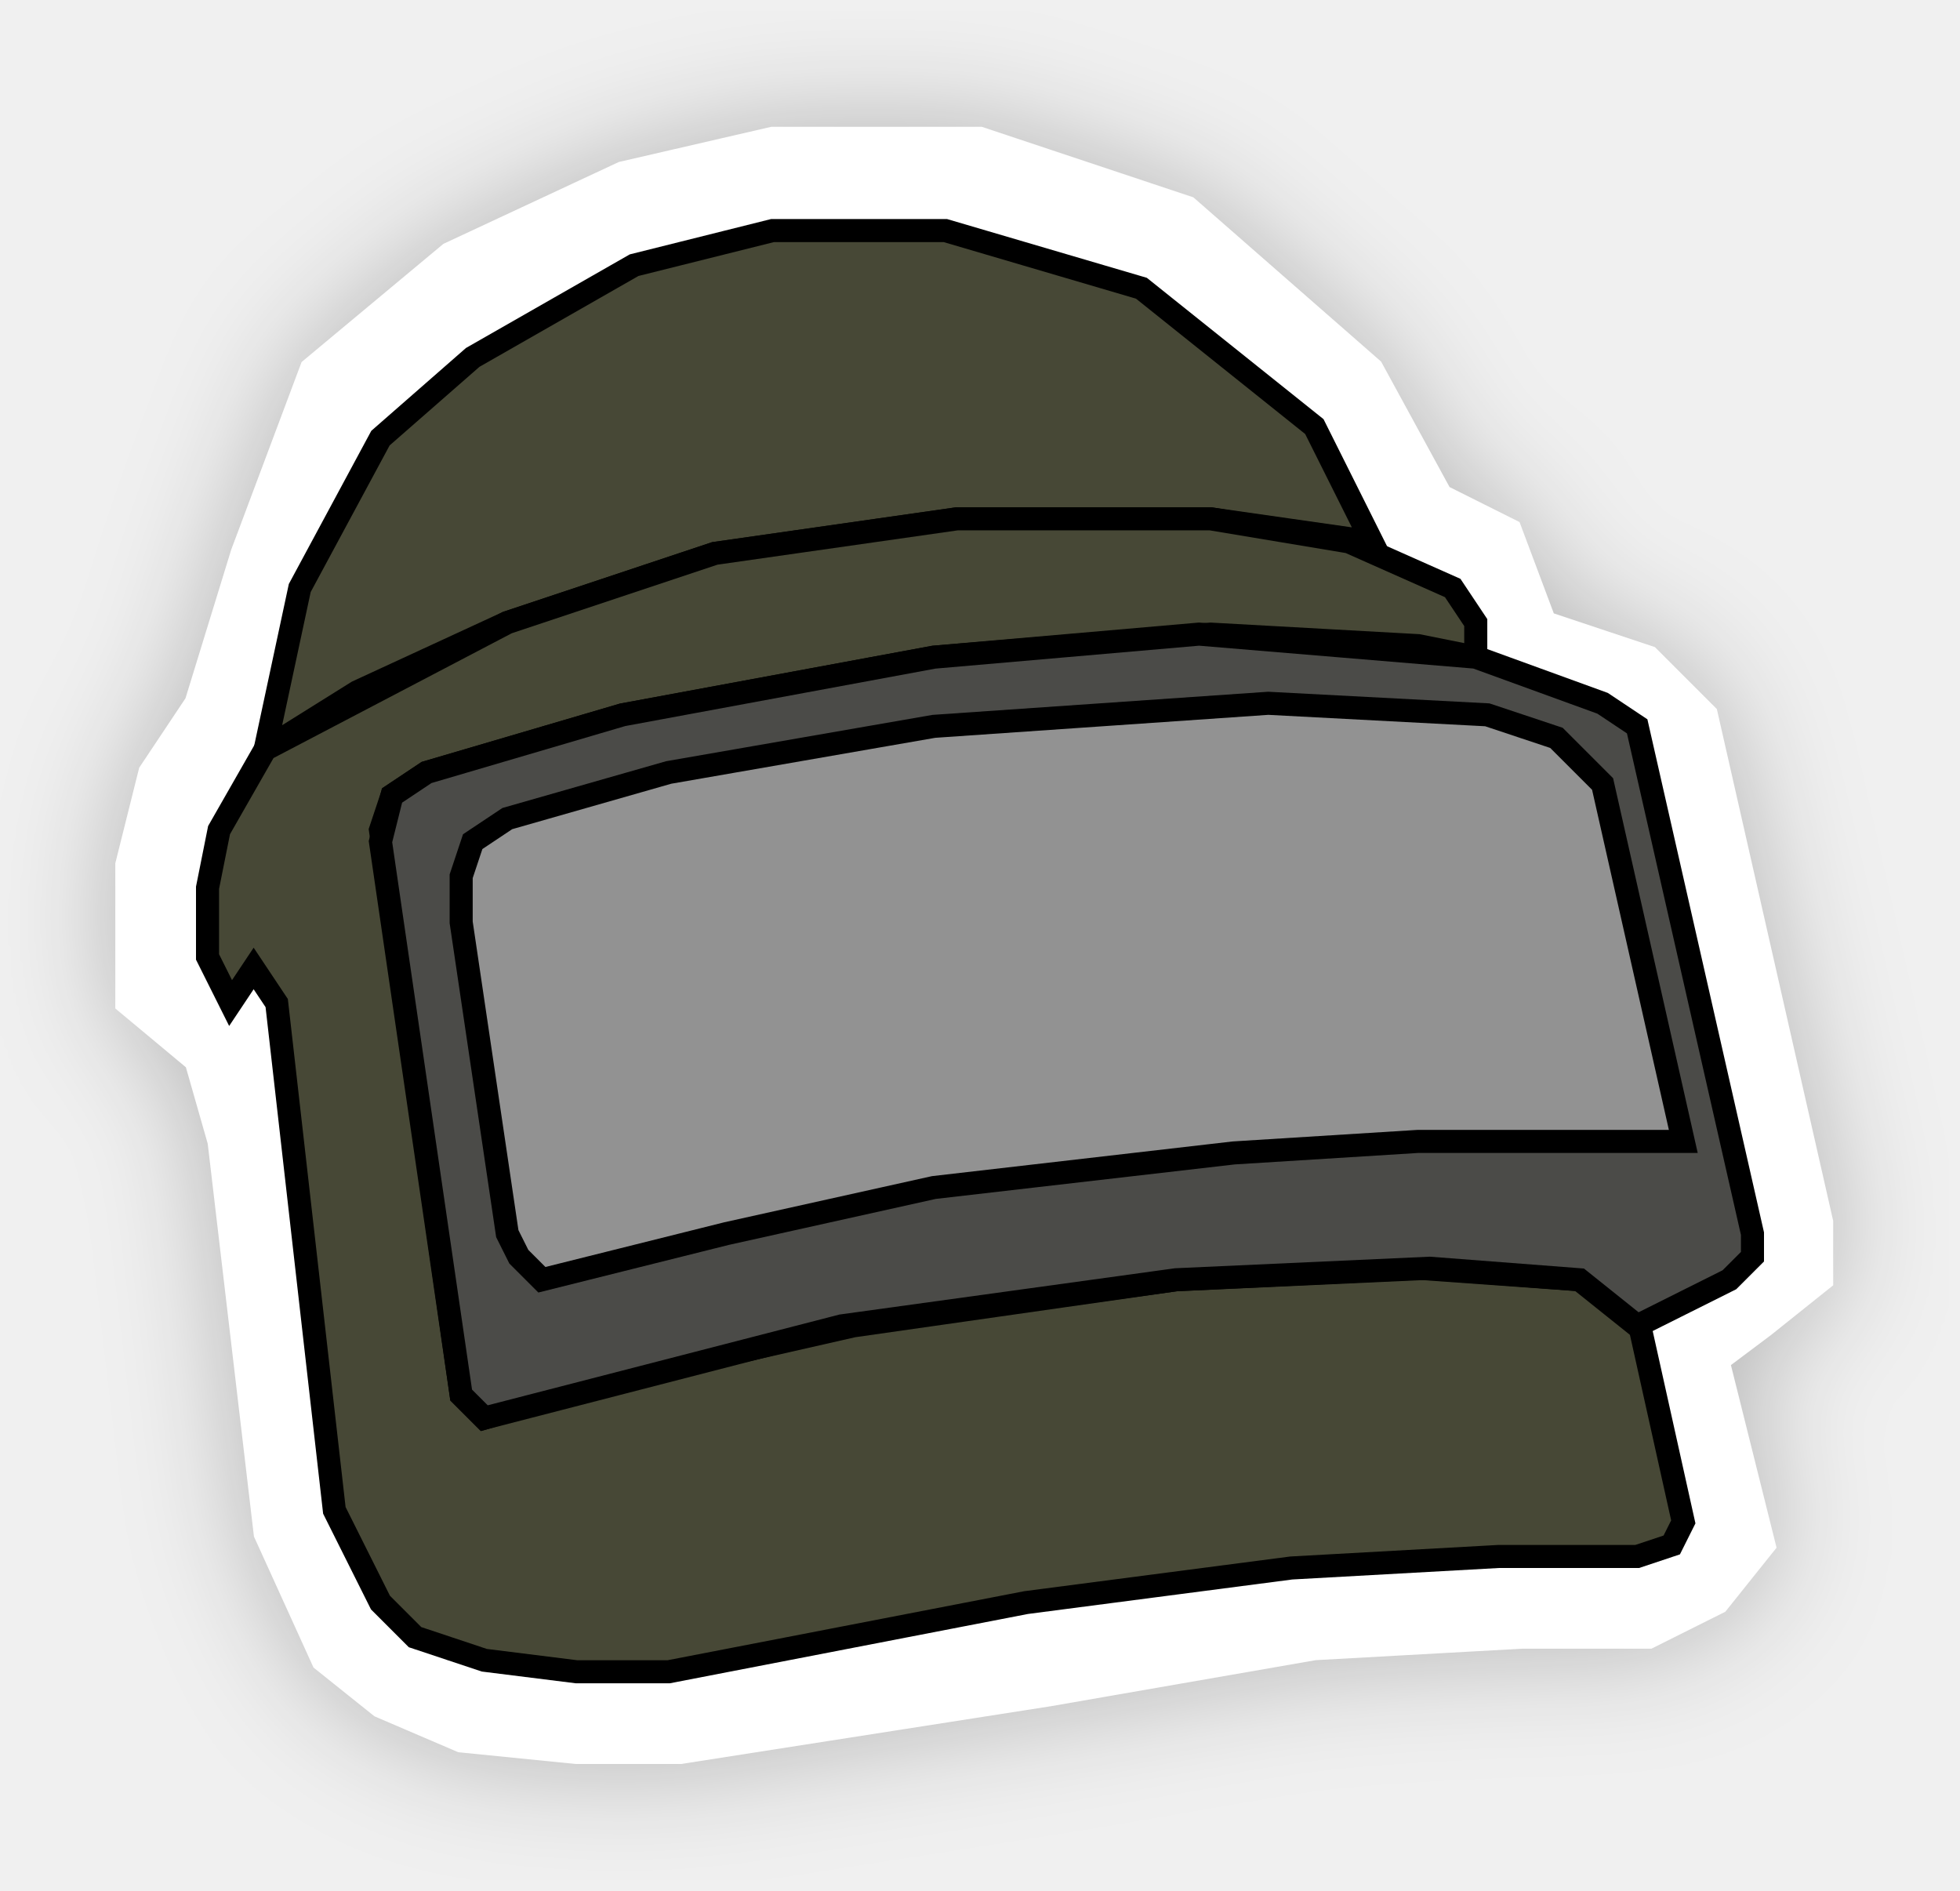
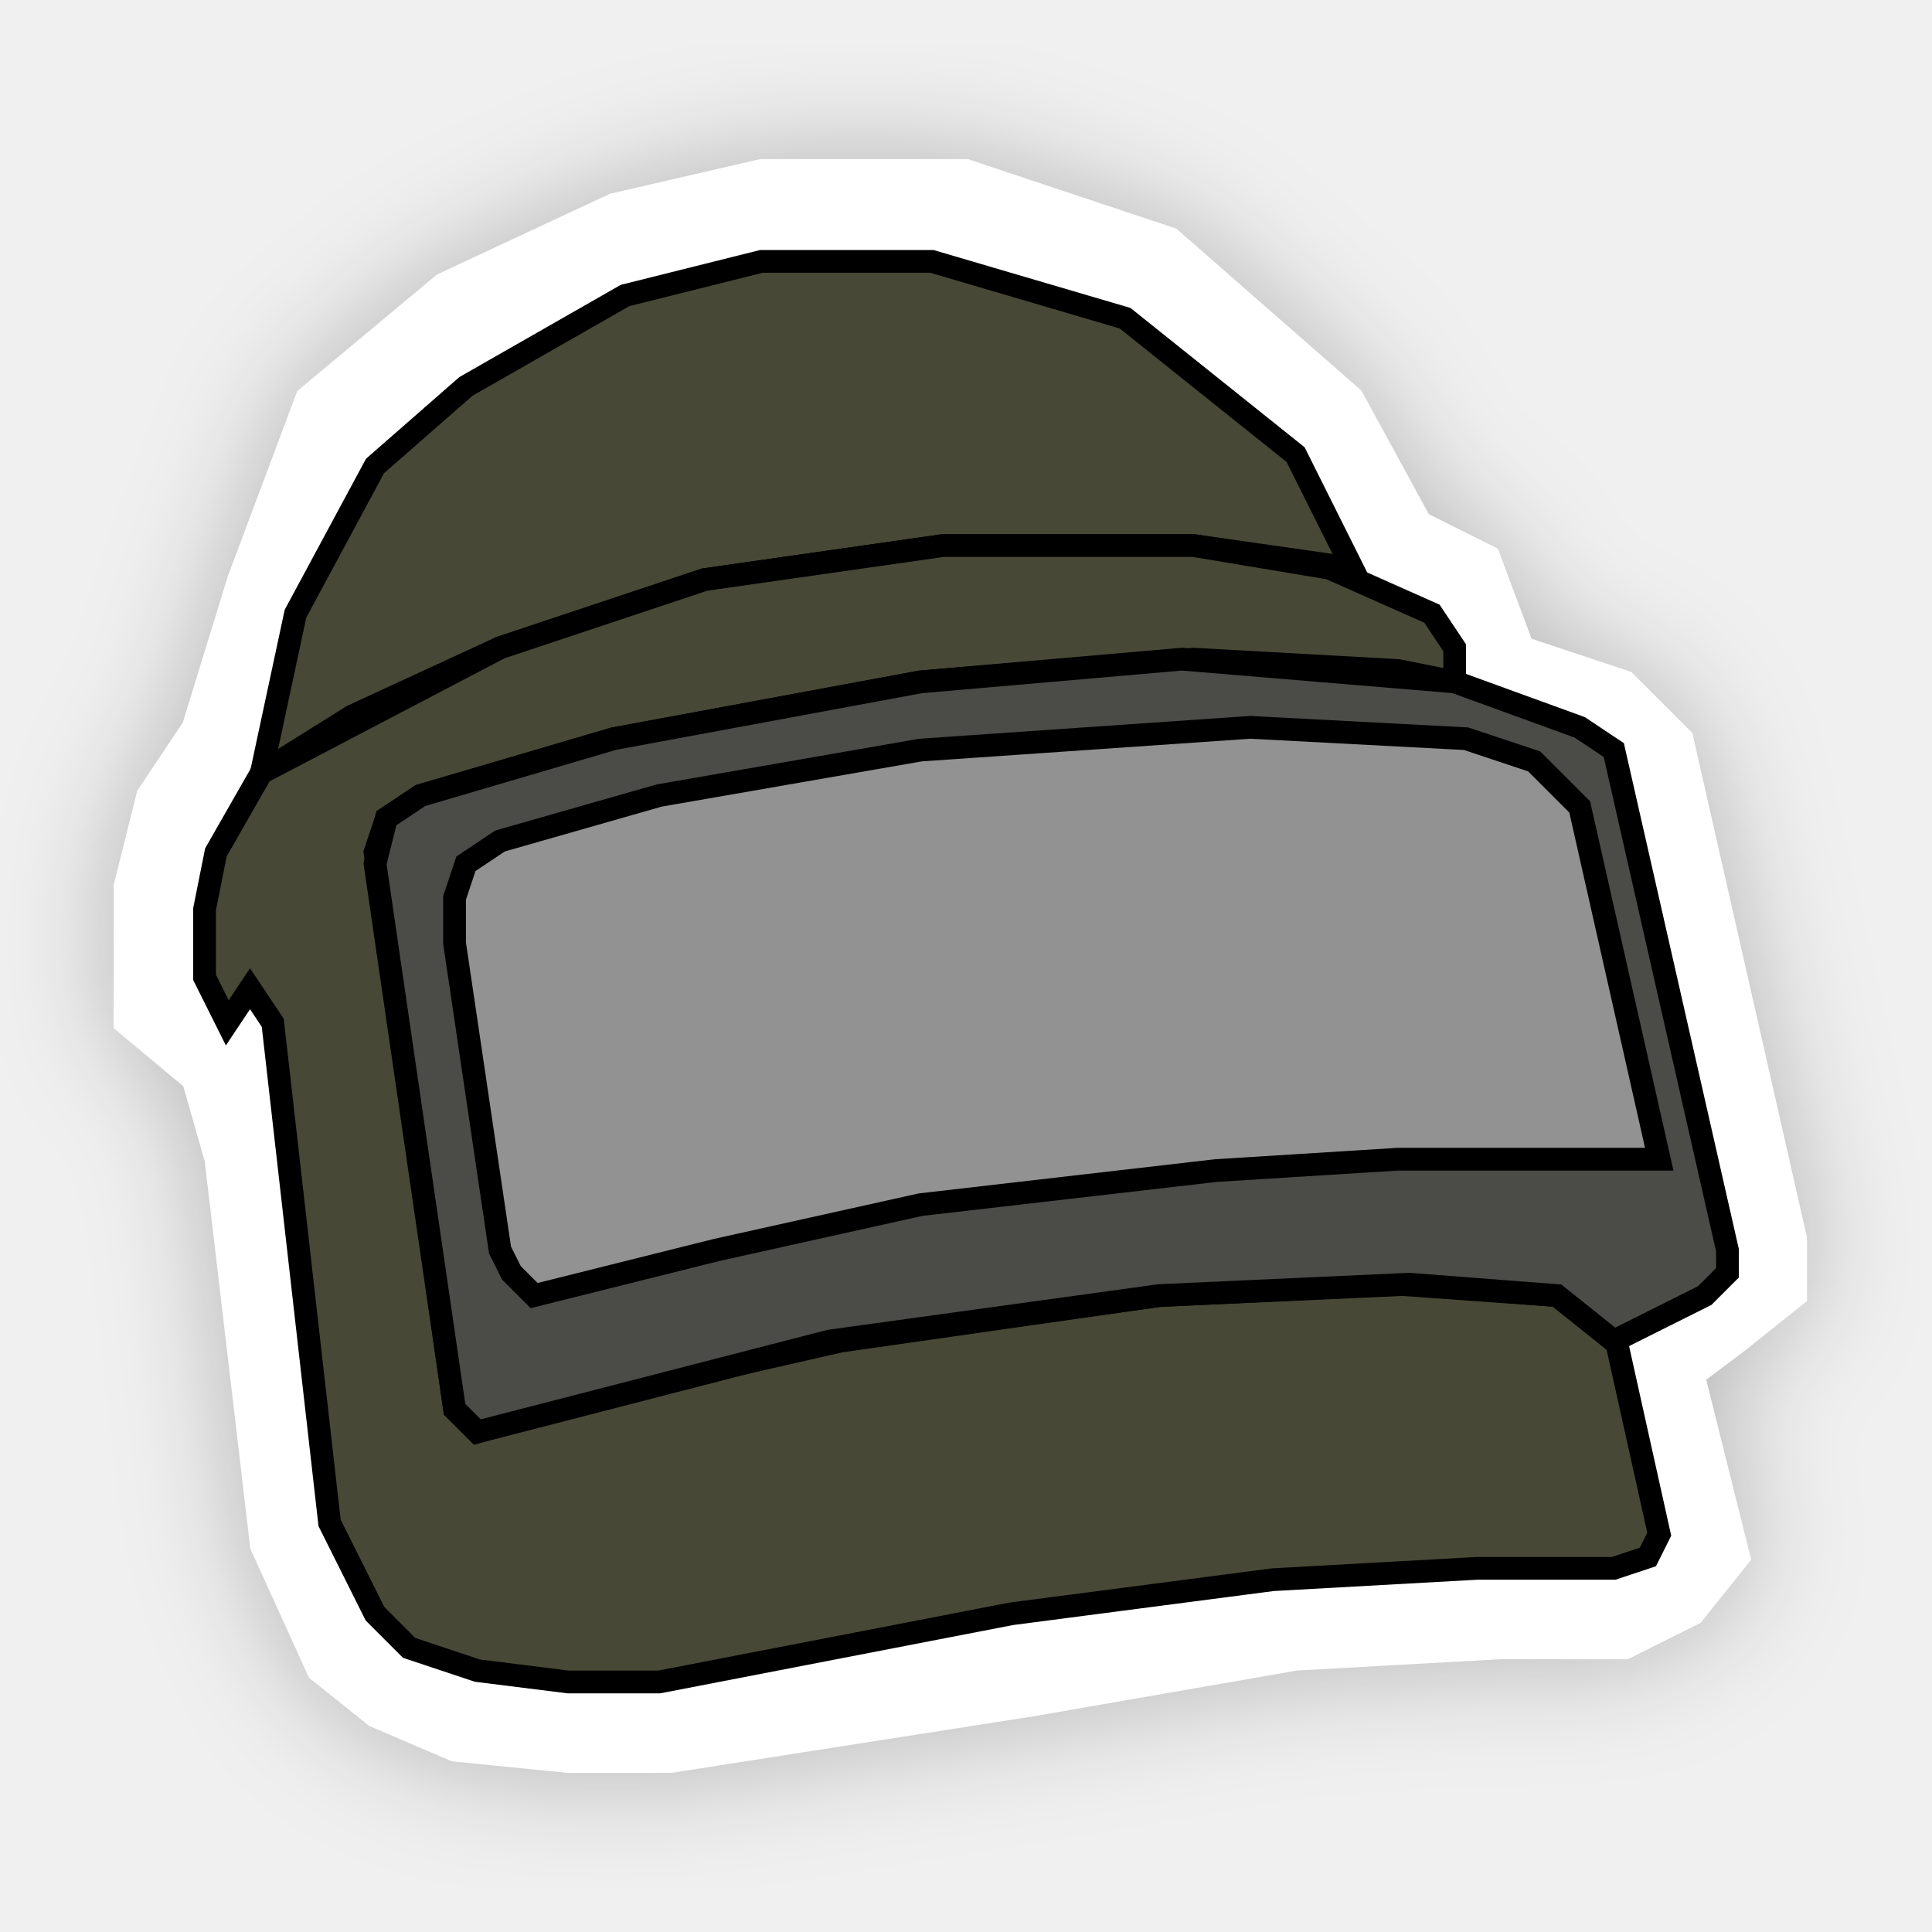
- <svg xmlns="http://www.w3.org/2000/svg" width="85" height="82" viewBox="0 0 85 82" fill="none">
+ <svg xmlns="http://www.w3.org/2000/svg" width="50" height="50" viewBox="0 0 85 82" fill="none">
  <g filter="url(#filter0_d)">
    <path d="M8.5 30.5L10.5 24L13.5 16L19.5 11L27 7.5L33.5 6H42.5L51.5 9L59.5 16L62.5 21.5L65.5 23L67 27L71.5 28.5L74 31L79 53V55.5L76.5 57.5L74.5 59L76.5 67L74.5 69.5L71.5 71H66L57 71.5L45.5 73.5L29.5 76H25L20 75.5L16.5 74L14 72L11.5 66.5L9.5 49.5L8.5 46L5.5 43.5V37.5L6.5 33.5L8.5 30.5Z" fill="white" />
    <path d="M8.5 30.5L10.5 24L13.5 16L19.5 11L27 7.5L33.5 6H42.5L51.5 9L59.5 16L62.5 21.5L65.5 23L67 27L71.5 28.5L74 31L79 53V55.5L76.5 57.5L74.5 59L76.5 67L74.5 69.5L71.5 71H66L57 71.5L45.5 73.5L29.5 76H25L20 75.5L16.5 74L14 72L11.5 66.5L9.5 49.5L8.5 46L5.5 43.5V37.5L6.5 33.5L8.5 30.5Z" stroke="white" />
  </g>
  <path d="M13 25.5L11.5 32.5L15.5 30L22 27L31 24L41.5 22.5H52.5L59.5 23.5L57 18.5L49.5 12.5L41 10H33.5L27.5 11.5L20.5 15.5L16.5 19L13 25.5Z" fill="#474836" stroke="black" />
  <path d="M9.5 36L11.5 32.5L22 27L31 24L41.5 22.5H52.5L58.5 23.5L63 25.5L64 27V28.5L61.5 28L52.5 27.5L40.5 28.5L27 31L18.5 33.5L17 34.5L16.5 36L20 60.5L21 61.5L26 60L37 57.5L51 55.5L61.5 55L68.5 55.5L71 57L73 66L72.5 67L71 67.5H65L56 68L44.5 69.5L29 72.5H25L21 72L18 71L16.5 69.5L14.5 65.5L12 43.5L11 42L10 43.5L9 41.5V38.5L9.5 36Z" fill="#474836" stroke="black" />
  <path d="M16.5 36.5L20 60.5L21 61.5L36.5 57.5L51 55.5L62 55L68.5 55.5L71 57.5L75 55.5L76 54.5V53.5L71 31.5L69.5 30.5L64 28.5L52 27.5L40.5 28.5L27 31L18.5 33.5L17 34.5L16.5 36.5Z" fill="#4B4B48" stroke="black" />
  <path d="M22 53.5L20 40V38L20.5 36.5L22 35.5L29 33.5L40.5 31.5L55 30.5L64.5 31L67.5 32L69.5 34L73 49.5H72H70H61.5L53.5 50L40.5 51.5L31.5 53.5L23.5 55.5L22.5 54.5L22 53.5Z" fill="#929292" stroke="black" />
  <defs>
    <filter id="filter0_d" x="0" y="0.5" width="84.5" height="81" filterUnits="userSpaceOnUse" color-interpolation-filters="sRGB">
      <feFlood flood-opacity="0" result="BackgroundImageFix" />
      <feColorMatrix in="SourceAlpha" type="matrix" values="0 0 0 0 0 0 0 0 0 0 0 0 0 0 0 0 0 0 127 0" />
      <feOffset />
      <feGaussianBlur stdDeviation="2.5" />
      <feColorMatrix type="matrix" values="0 0 0 0 0 0 0 0 0 0 0 0 0 0 0 0 0 0 0.25 0" />
      <feBlend mode="normal" in2="BackgroundImageFix" result="effect1_dropShadow" />
      <feBlend mode="normal" in="SourceGraphic" in2="effect1_dropShadow" result="shape" />
    </filter>
  </defs>
</svg>
